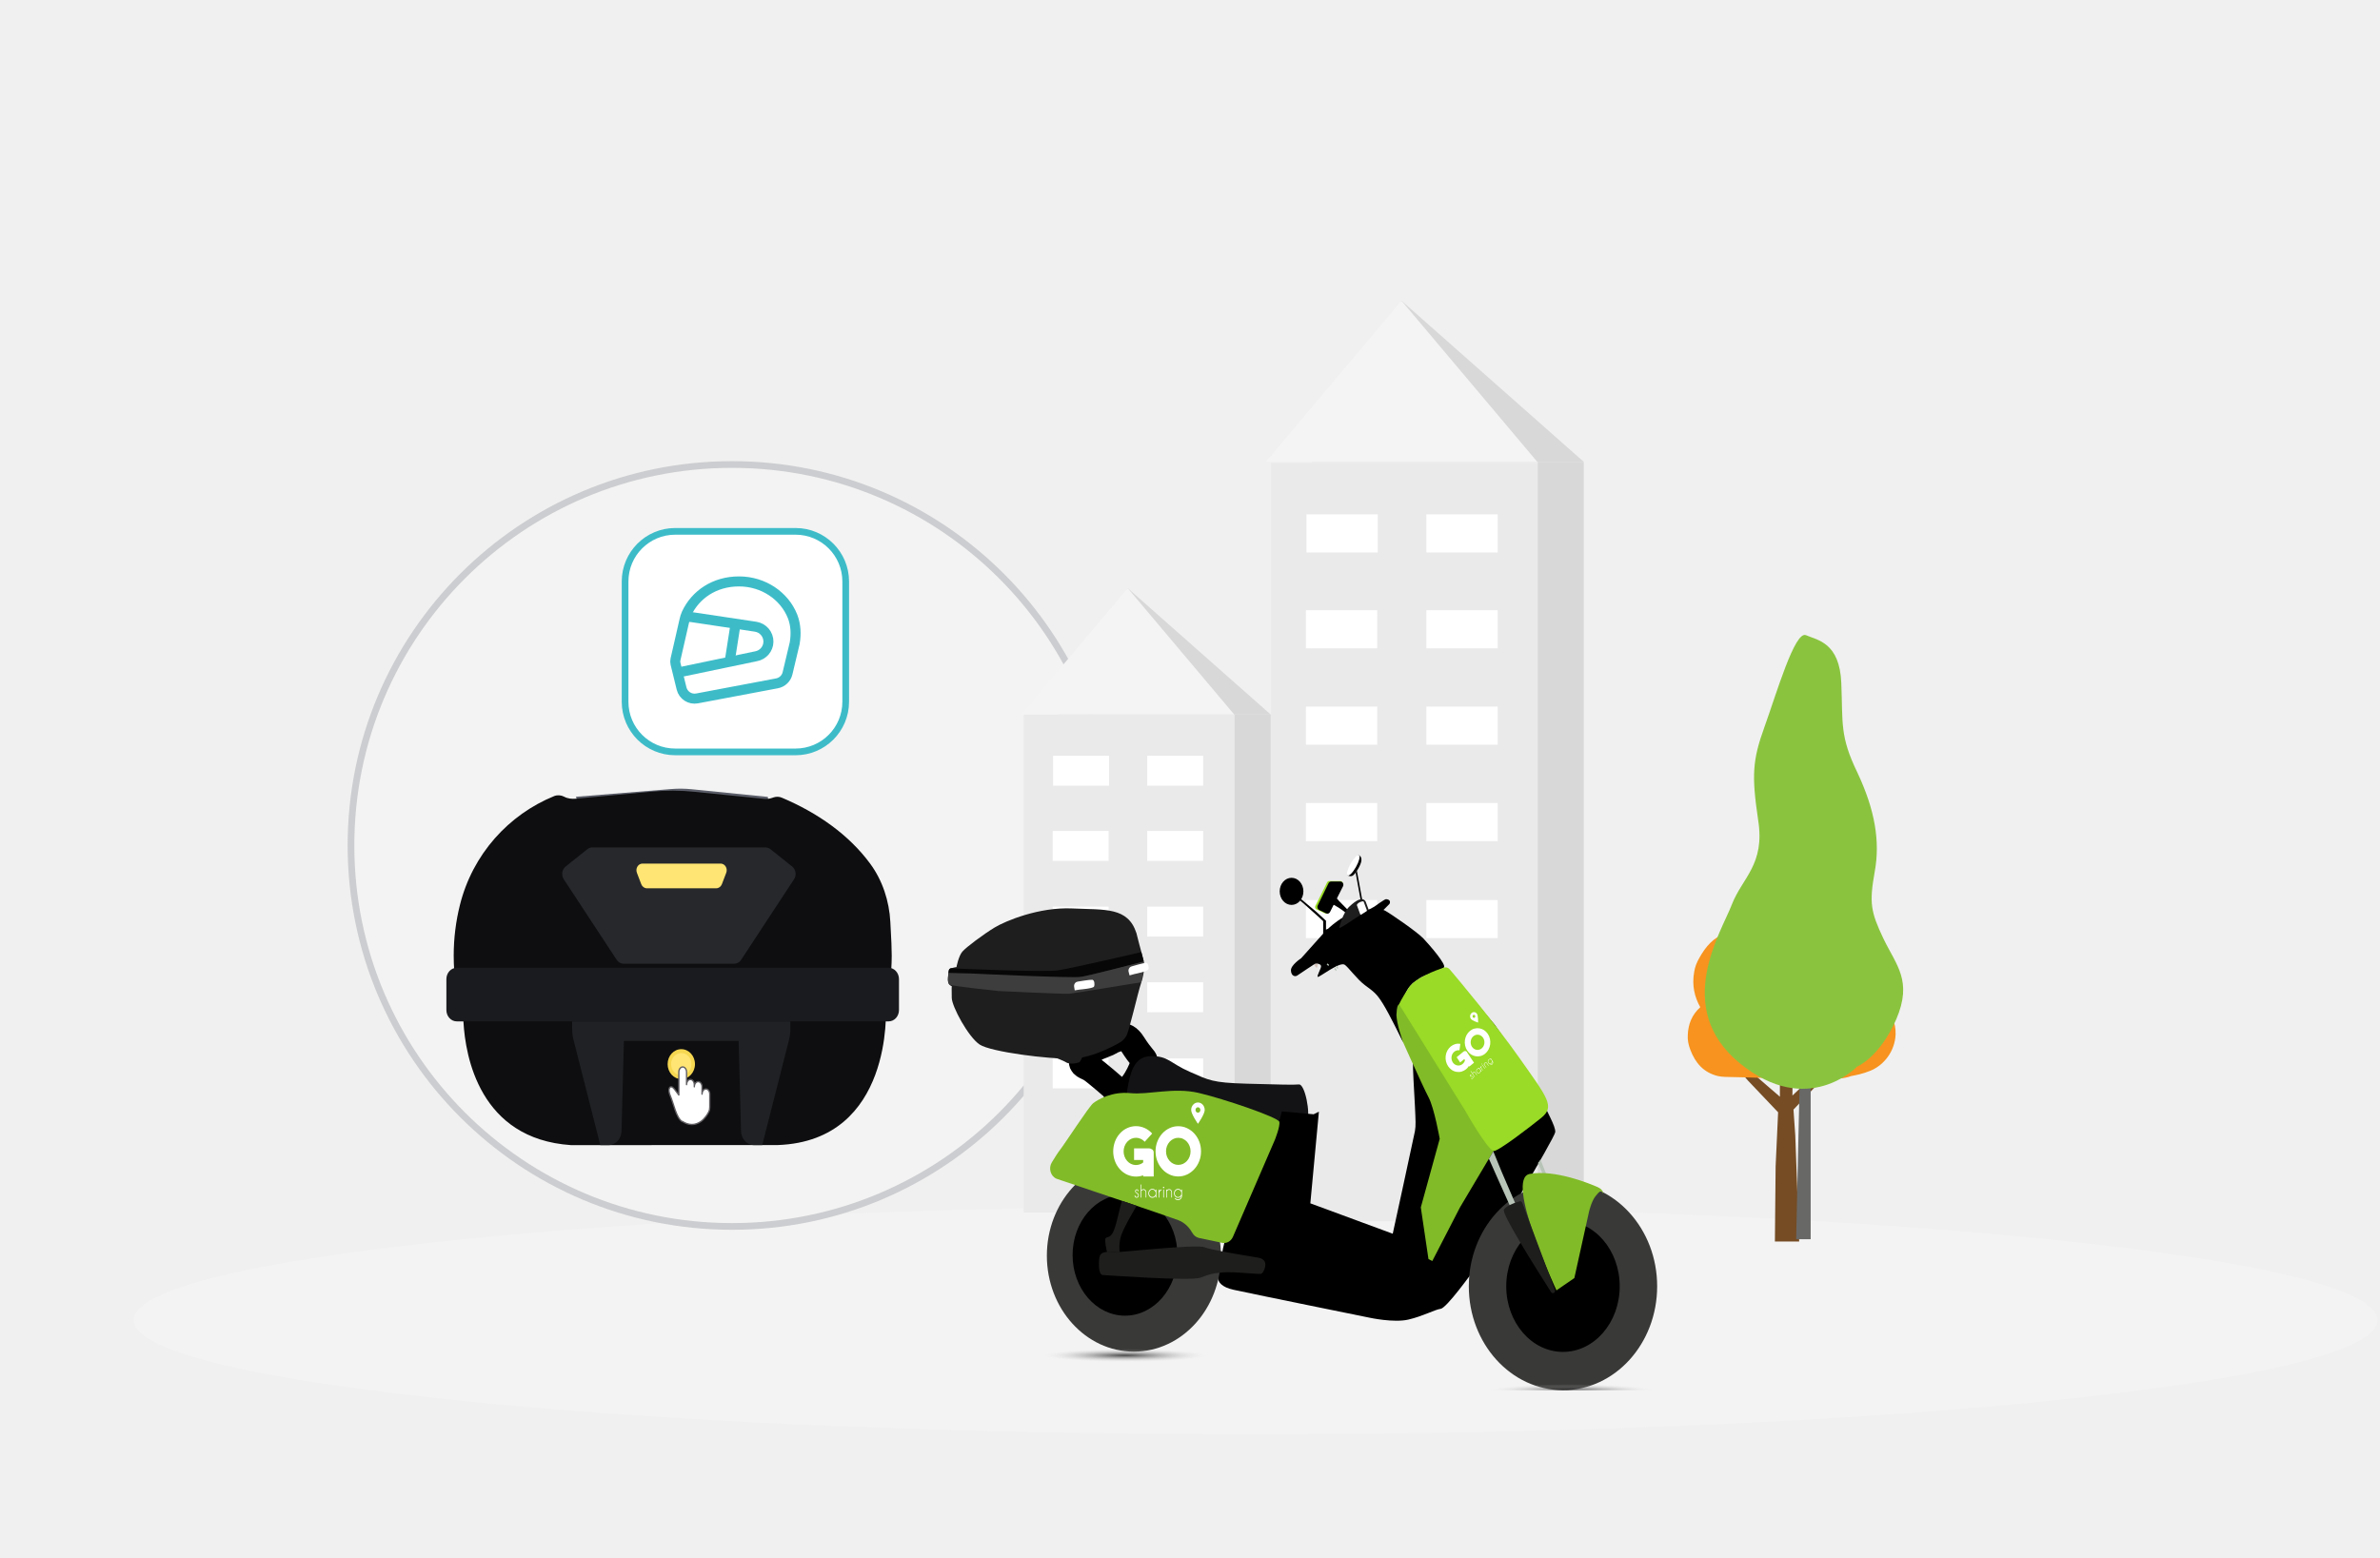
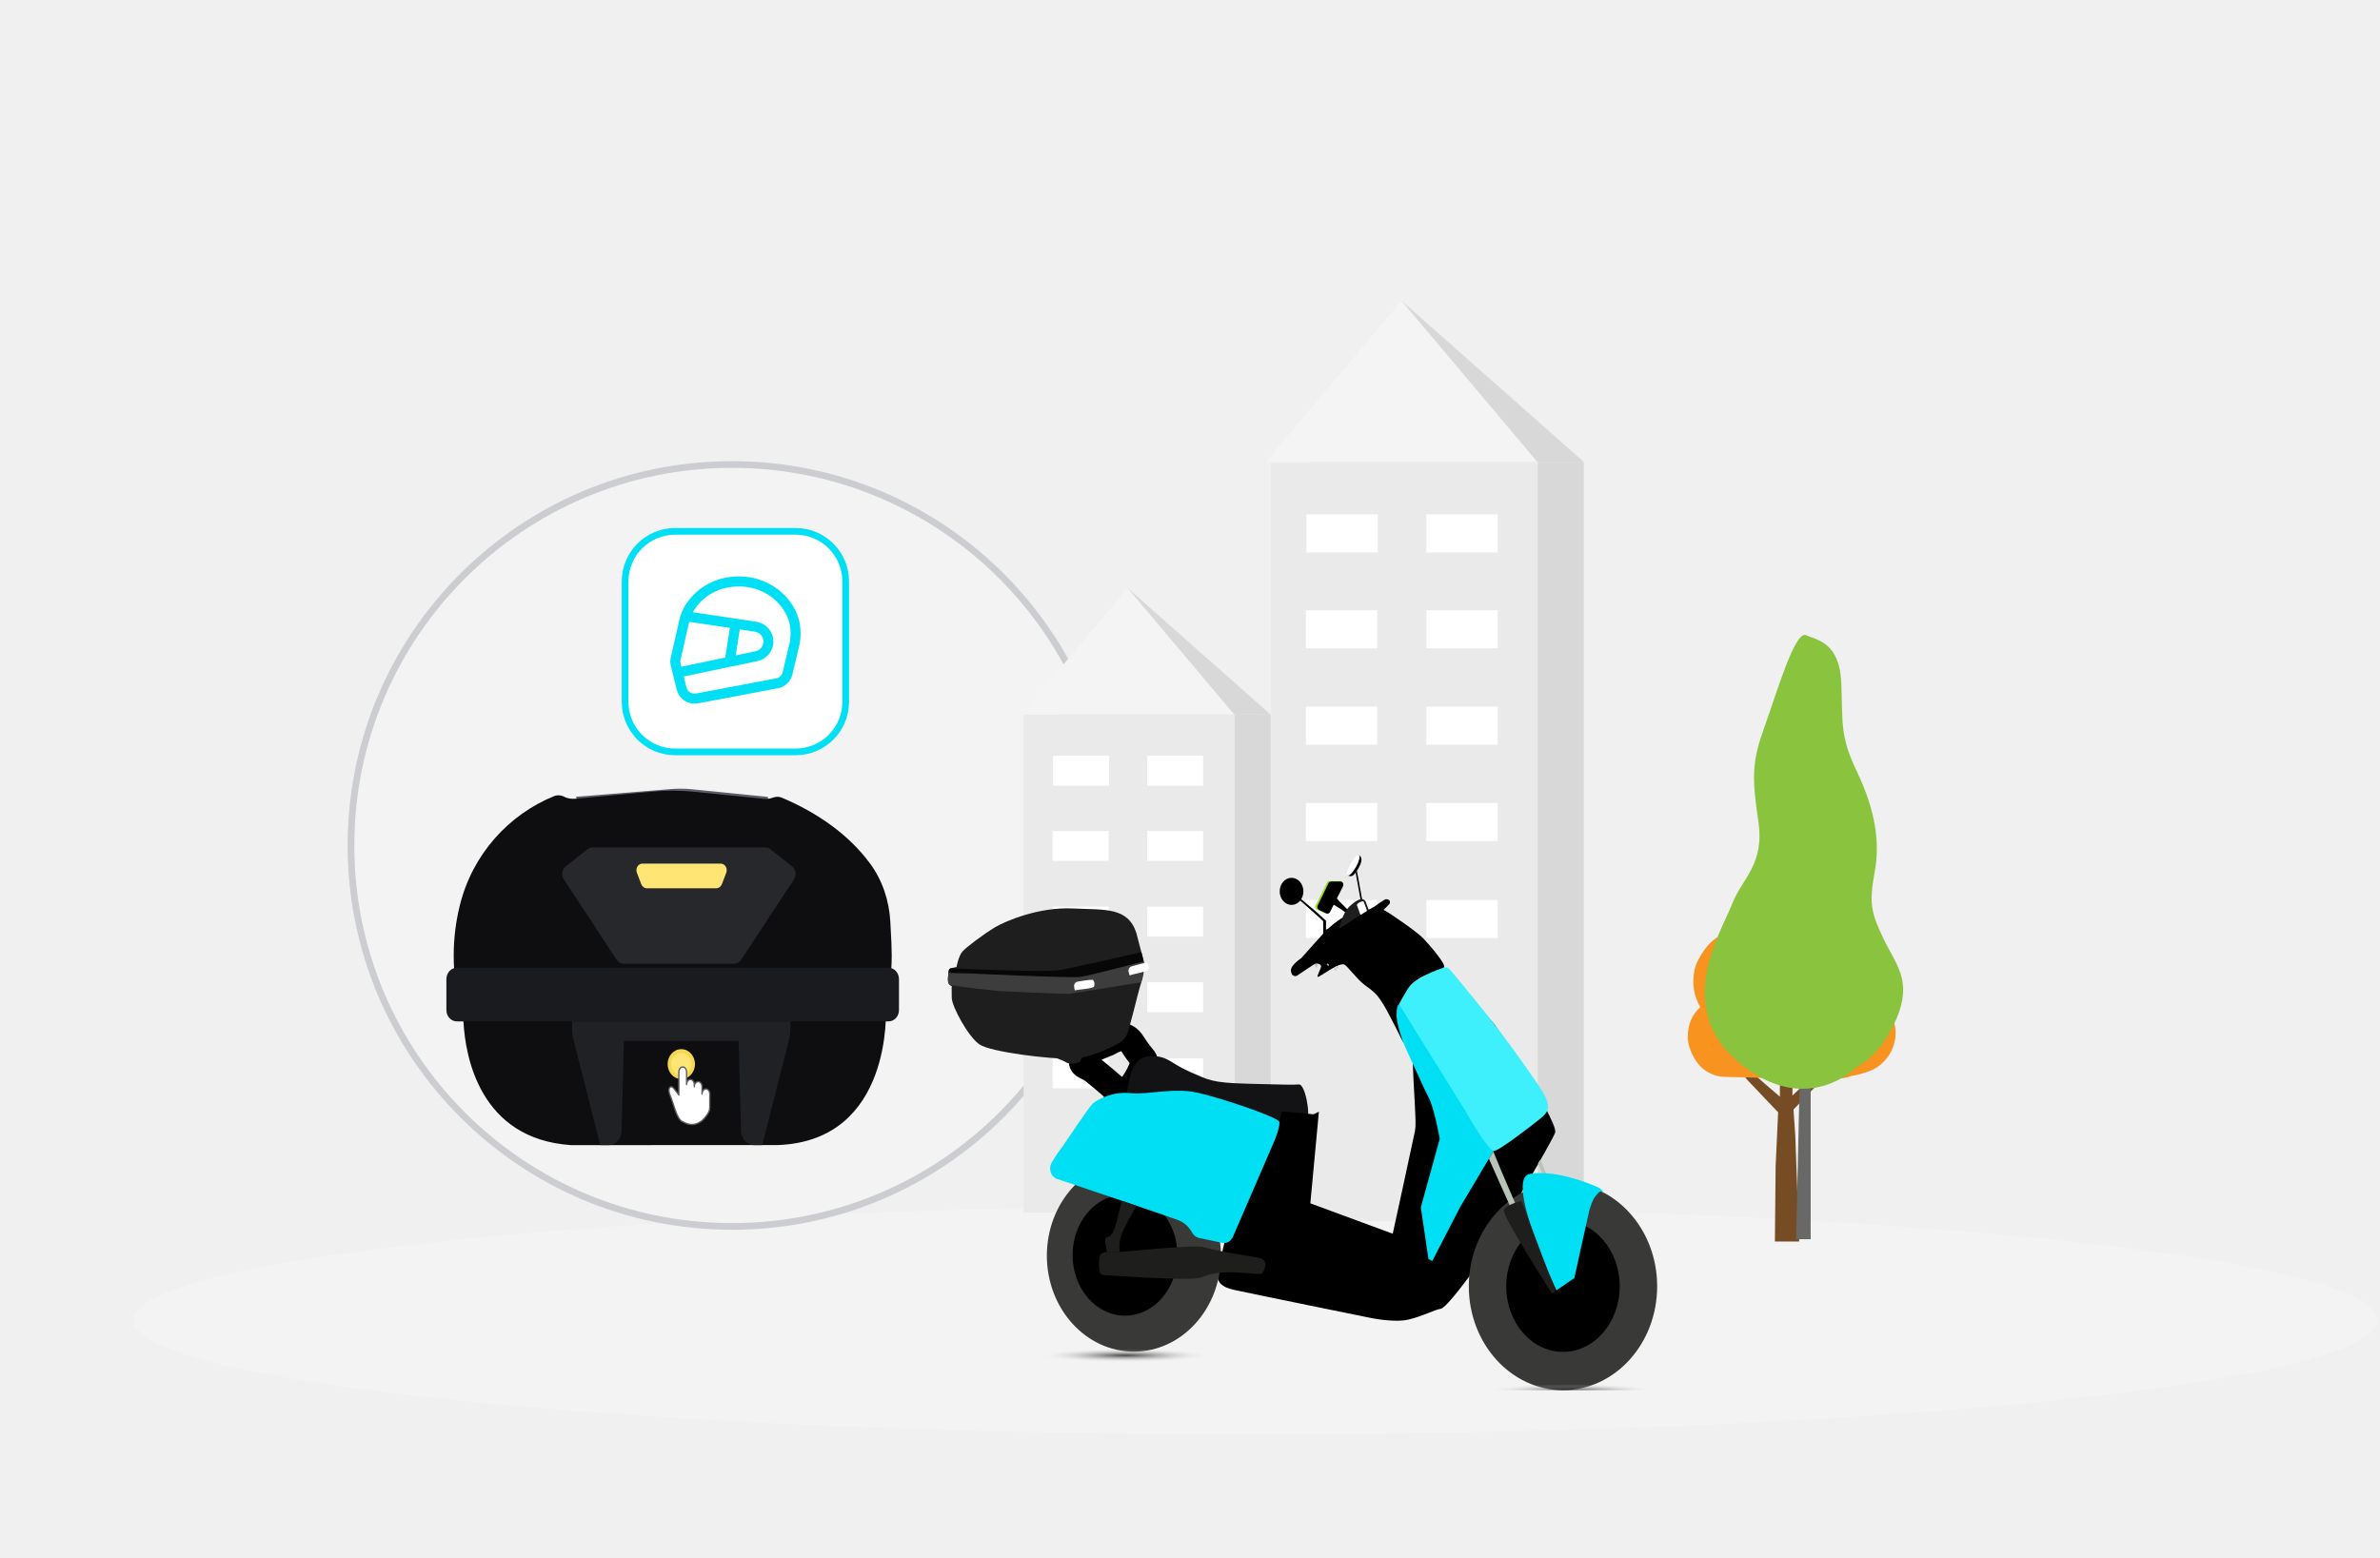
<svg xmlns="http://www.w3.org/2000/svg" width="356" height="233" viewBox="0 0 356 233" fill="none">
  <path d="M187.815 214.594C280.497 214.594 355.63 206.947 355.63 197.513C355.63 188.079 280.497 180.432 187.815 180.432C95.133 180.432 20 188.079 20 197.513C20 206.947 95.133 214.594 187.815 214.594Z" fill="#F3F3F3" />
  <circle cx="109.5" cy="126.5" r="57" fill="#F3F3F3" stroke="#CCCDD0" />
  <path d="M86.141 119.212C86.141 119.212 87.829 125.312 101.992 125.334C116.206 125.367 114.855 119.235 114.855 119.235L103.537 118.093C102.484 117.982 101.407 117.969 100.355 118.061L86.153 119.212H86.144H86.141Z" fill="#5A5D68" />
  <path d="M116.379 171.323C133.653 170.663 132.505 150.806 132.505 150.806H132.391C133.035 148.3 133.384 145.68 133.384 142.981C133.384 141.862 133.334 140.798 133.179 137.965C133.015 134.787 131.992 131.71 130.16 129.223C126.978 124.903 122.344 121.636 116.952 119.352C116.543 119.172 116.081 119.172 115.663 119.319L115.541 119.365C115.132 119.512 114.703 119.567 114.274 119.521L103.898 118.471C101.751 118.246 99.592 118.246 97.441 118.448L86.156 119.499C85.554 119.554 84.927 119.499 84.397 119.208C83.937 118.963 83.394 118.918 82.902 119.107C76.103 121.874 70.681 127.794 68.787 135.44C68.185 137.858 67.865 140.387 67.865 142.994C67.865 146.084 68.316 149.07 69.154 151.903C69.255 152.239 69.306 152.585 69.327 152.934C69.613 157.982 71.701 170.415 85.422 171.336H85.443" fill="#0E0E10" />
  <path d="M118.496 129.652L115.242 127.055C115.028 126.888 114.771 126.797 114.506 126.797H88.595C88.33 126.797 88.073 126.885 87.859 127.055L84.605 129.652C84.053 130.099 83.931 130.938 84.327 131.555L92.249 143.619C92.484 143.978 92.863 144.19 93.263 144.19H109.838C110.238 144.19 110.617 143.978 110.852 143.619L118.773 131.555C119.173 130.951 119.051 130.099 118.496 129.652Z" fill="#26282C" />
  <path d="M101.956 129.211H96.102C95.455 129.211 95.016 129.932 95.267 130.585L95.92 132.295C96.06 132.663 96.391 132.905 96.755 132.905H107.142C107.506 132.905 107.837 132.663 107.978 132.295L108.631 130.585C108.881 129.932 108.443 129.211 107.796 129.211H101.953H101.956Z" fill="#FFE573" />
  <path d="M132.916 144.797H68.327C67.468 144.797 66.77 145.557 66.77 146.497V151.121C66.77 152.061 67.465 152.821 68.327 152.821H132.916C133.775 152.821 134.469 152.061 134.469 151.121V146.497C134.469 145.557 133.772 144.797 132.916 144.797Z" fill="#1A1B1E" />
  <path d="M101.929 152.824H85.588V154.022C85.588 154.547 85.651 155.063 85.782 155.565L89.793 171.337H91.001C92.066 171.337 92.934 170.407 92.967 169.245L93.325 155.748H110.485L110.843 169.245C110.873 170.41 111.743 171.337 112.808 171.337H114.016L118.027 155.565C118.15 155.063 118.221 154.547 118.221 154.022V152.824H101.92H101.929Z" fill="#1F2124" />
  <path d="M101.908 161.452C103.039 161.452 103.954 160.45 103.954 159.213C103.954 157.976 103.039 156.975 101.908 156.975C100.778 156.975 99.862 157.976 99.862 159.213C99.862 160.45 100.778 161.452 101.908 161.452Z" fill="#F6D751" />
  <path d="M101.905 160.879C102.743 160.879 103.423 160.135 103.423 159.218C103.423 158.301 102.743 157.557 101.905 157.557C101.067 157.557 100.387 158.301 100.387 159.218C100.387 160.135 101.067 160.879 101.905 160.879Z" fill="#FFE573" />
  <path d="M102.024 167.808C101.128 167.208 100.744 165.043 100.258 163.944C99.773 162.845 100.27 162.16 100.886 162.96C101.483 163.76 101.539 163.835 101.539 163.835V160.411C101.539 159.987 101.8 159.637 102.118 159.637C102.435 159.637 102.696 159.987 102.696 160.411V162.285C102.696 161.861 102.958 161.511 103.275 161.511C103.592 161.511 103.854 161.861 103.854 162.285V162.61C103.854 162.185 104.115 161.836 104.432 161.836C104.75 161.836 105.011 162.185 105.011 162.61V163.71C105.011 163.285 105.272 162.935 105.59 162.935C105.907 162.935 106.168 163.285 106.168 163.71V165.634C106.168 165.884 106.131 166.133 106.019 166.358C105.832 166.733 105.44 167.358 104.862 167.783C103.966 168.432 102.976 168.382 102.062 167.783L102.024 167.808Z" fill="white" stroke="#605D61" stroke-width="0.2" stroke-linecap="round" stroke-linejoin="round" />
  <path d="M230.537 69.254H190.128V182.732H230.537V69.254Z" fill="#EAEAEA" />
  <path d="M206.085 76.959H195.419V82.66H206.085V76.959Z" fill="white" />
  <path d="M224.019 76.959H213.353V82.66H224.019V76.959Z" fill="white" />
  <path d="M206.006 91.299H195.34V97H206.006V91.299Z" fill="white" />
  <path d="M224.021 91.299H213.355V97H224.021V91.299Z" fill="white" />
  <path d="M206.006 105.723H195.34V111.424H206.006V105.723Z" fill="white" />
  <path d="M224.021 105.723H213.355V111.424H224.021V105.723Z" fill="white" />
  <path d="M206.006 120.148H195.34V125.849H206.006V120.148Z" fill="white" />
  <path d="M224.021 120.148H213.355V125.849H224.021V120.148Z" fill="white" />
  <path d="M206.006 134.66H195.34V140.361H206.006V134.66Z" fill="white" />
  <path d="M224.021 134.66H213.355V140.361H224.021V134.66Z" fill="white" />
  <path d="M236.898 69.1H230.024V183.599H236.898V69.1Z" fill="#D8D8D8" />
  <path d="M209.641 45L196.289 69.1H236.898L209.641 45Z" fill="#D8D8D8" />
  <path d="M209.641 45L189.336 69.1H229.946L209.641 45Z" fill="#F4F4F4" />
  <path d="M184.99 106.912H153.121V181.409H184.99V106.912Z" fill="#EAEAEA" />
  <path d="M165.893 113.08H157.523V117.554H165.893V113.08Z" fill="white" />
  <path d="M179.967 113.08H171.597V117.554H179.967V113.08Z" fill="white" />
  <path d="M165.831 124.332H157.461V128.806H165.831V124.332Z" fill="white" />
  <path d="M179.969 124.332H171.598V128.806H179.969V124.332Z" fill="white" />
  <path d="M165.831 135.652H157.461V140.126H165.831V135.652Z" fill="white" />
  <path d="M179.969 135.652H171.598V140.126H179.969V135.652Z" fill="white" />
  <path d="M165.831 146.973H157.461V151.447H165.831V146.973Z" fill="white" />
  <path d="M179.969 146.973H171.598V151.447H179.969V146.973Z" fill="white" />
  <path d="M165.831 158.361H157.461V162.835H165.831V158.361Z" fill="white" />
  <path d="M179.969 158.361H171.598V162.835H179.969V158.361Z" fill="white" />
  <path d="M190.074 106.912H184.68V181.409H190.074V106.912Z" fill="#D8D8D8" />
  <path d="M168.684 88L158.206 106.912H190.074L168.684 88Z" fill="#D8D8D8" />
  <path d="M168.684 88L152.749 106.912H184.618L168.684 88Z" fill="#F4F4F4" />
  <path d="M261.431 161.647L265.971 166.423L265.597 174.519L265.49 185.759H269.122L268.535 169.859L268.268 166.015L272.434 161.647L272.861 161.181H270.992L268.108 163.918L268.161 159.783H266.238V164.093L262.393 160.773L260.737 160.832L261.431 161.647Z" fill="#754C24" />
  <path d="M276.066 161.24C274.036 161.764 264.583 161.24 258.013 161.124C257.693 161.124 257.319 161.065 256.998 161.007C254.808 160.483 253.58 159.027 252.832 157.047C252.565 156.348 252.405 155.591 252.458 154.892C252.512 153.203 253.099 151.805 254.328 150.698C253.473 149.184 253.046 147.437 253.42 145.398C253.526 144.699 253.794 144 254.167 143.36C255.129 141.612 256.357 140.215 258.066 139.69C259.295 136.021 261.645 134.39 264.422 133.458C267.093 132.992 269.016 133.866 270.404 135.905C275.265 135.206 277.829 137.361 277.455 143.185C280.286 145.049 281.354 147.495 281.354 150.232C282.956 151.514 283.597 153.028 283.544 154.775C283.437 157.221 281.888 159.318 279.805 160.192C278.683 160.658 277.508 160.891 276.867 161.007C276.6 161.124 276.333 161.182 276.066 161.24Z" fill="#F7931E" />
  <path d="M268.67 185.415L269.775 135.562H270.839V184.269V185.415H268.67Z" fill="#686867" />
  <path d="M277.796 159.574C277.796 159.574 270.389 167.385 260.24 159.083C250.092 150.782 257.54 139.331 259.054 135.323C260.609 131.315 264.046 129.352 262.982 122.686C262 116.02 262.123 113.771 263.923 108.781C265.724 103.792 268.466 94.304 270.143 95.04C271.821 95.777 275.177 96.104 275.422 102.197C275.668 108.25 275.177 110.131 277.837 115.611C280.415 121.091 281.274 125.835 280.415 130.456C279.596 135.078 279.801 136.386 281.724 140.435C283.647 144.443 286.103 146.733 283.647 152.499C281.11 158.266 277.796 159.574 277.796 159.574Z" fill="#8AC43F" />
  <g clip-path="url(#clip0_16546_58381)">
    <path d="M167.102 163.134C167.09 163.124 167.077 163.115 167.066 163.105C166.814 162.884 163.894 160.333 163.194 159.906C162.462 159.46 161.679 159.377 161.931 158.625C162.183 157.873 163.681 156.82 164.205 156.625C164.67 156.451 165.587 156.068 165.783 155.985C165.808 155.975 165.832 155.964 165.855 155.948C166.012 155.853 166.664 155.466 166.832 155.48C167.023 155.494 168.135 154.195 169.414 156.218C170.693 158.244 171.166 158.392 171.166 158.728C171.166 159.044 170.137 162.175 168.237 163.509C168.034 163.652 167.775 163.64 167.578 163.492L167.102 163.136V163.134Z" stroke="black" stroke-width="4" stroke-miterlimit="10" />
    <path d="M171.599 164.406C171.599 164.406 168.203 165.336 168.618 163.031C169.033 160.727 169.516 158.058 172.143 158.019C174.77 157.977 175.045 159.093 177.949 160.356C180.853 161.62 181.253 161.995 186.506 162.143C191.76 162.291 193.397 162.329 194.297 162.254C195.197 162.179 196.061 166.599 195.509 167.788C194.956 168.976 190.584 168.009 190.332 167.894C190.08 167.78 175.807 165.187 174.081 164.666C172.352 164.145 171.601 164.406 171.601 164.406H171.599Z" fill="#131315" />
    <path d="M161.474 158.928C161.474 158.928 160.186 159.402 159.427 158.928C158.669 158.454 154.779 157.06 153.718 157.228C152.656 157.396 151.615 156.551 151.615 156.551C151.615 156.551 155.888 157.226 158.087 157.307C160.286 157.388 161.347 156.993 161.702 157.39C162.056 157.787 162.013 157.887 161.829 158.306C161.644 158.725 161.474 158.928 161.474 158.928Z" fill="#1E1E1E" />
    <path d="M191.495 167.214C191.495 167.214 185.157 184.486 184.089 184.456C183.02 184.426 182.62 189.031 182.519 189.495C182.419 189.958 180.943 192.199 184.529 192.979C188.117 193.759 204.89 197.161 204.89 197.161C204.89 197.161 208.478 197.941 210.65 197.439C212.823 196.938 214.642 195.935 215.501 195.822C216.36 195.71 219.948 190.75 221.009 189.299C222.07 187.85 232.529 170.29 232.629 169.398C232.729 168.506 231.334 166.32 230.525 164.257C229.716 162.194 223.577 153.321 223.577 153.321L217.824 146.526C217.824 146.526 217.049 146.042 216.376 146.526C215.703 147.009 214.306 148.512 214.206 149.292C214.106 150.071 214.004 152.859 214.106 153.305C214.208 153.752 216.412 158.75 216.412 158.75C216.412 158.75 211.475 157.969 211.375 158.806C211.275 159.643 211.55 163.351 211.647 165.52C211.744 167.69 211.795 168.371 211.647 169.236C211.549 169.809 208.326 184.59 208.326 184.59L196.001 180.043L197.28 166.334L196.489 166.719L191.747 166.288L191.497 167.212L191.495 167.214Z" fill="black" />
-     <path d="M220.945 168.46L211.513 152.628C211.513 152.628 209.477 149.22 209.088 149.953C208.7 150.683 208.988 153.967 208.988 153.967C208.988 153.967 212.794 162.513 213.669 164.15C214.544 165.785 215.353 170.393 215.353 170.393L212.524 180.649L213.669 188.379L214.242 188.677L218.384 180.649L223.398 172.207L220.945 168.46Z" fill="#81BB27" />
+     <path d="M220.945 168.46L211.513 152.628C211.513 152.628 209.477 149.22 209.088 149.953C208.7 150.683 208.988 153.967 208.988 153.967C208.988 153.967 212.794 162.513 213.669 164.15C214.544 165.785 215.353 170.393 215.353 170.393L212.524 180.649L213.669 188.379L214.242 188.677L218.384 180.649L223.398 172.207L220.945 168.46Z" fill="#00DFF4" />
    <path d="M231.55 177.496L230.045 174.009L230.437 173.521L231.352 175.841L232.067 177.496H231.55Z" fill="#B7C4B7" />
    <path d="M209.883 155.967C209.883 155.967 207.836 151.745 206.876 150.211C205.917 148.679 205.595 148.454 204.149 147.386C202.988 146.527 201.583 144.585 201.116 144.33C200.317 143.892 197.319 146.273 197.117 146.16C196.915 146.048 197.638 144.887 197.606 144.553C197.572 144.198 196.936 144.083 196.494 144.33C196.316 144.429 194.746 145.485 194.054 145.951C193.766 146.144 193.385 146.042 193.22 145.714C193.152 145.58 193.104 145.41 193.098 145.193C193.073 144.385 194.623 143.378 194.623 143.378L197.937 139.673C197.937 139.673 200.236 137.072 202.795 136.476C205.355 135.882 206.461 135.876 207.17 136.247C207.878 136.618 211.999 139.445 212.908 140.415C213.817 141.384 216.444 144.373 215.972 144.768C215.499 145.163 213.152 145.923 212.656 146.19C212.22 146.425 211.291 147.135 211.291 147.135C211.053 147.495 210.491 147.67 209.741 149.886C209.505 150.585 208.968 149.599 208.888 151.738C208.836 153.102 209.884 155.959 209.884 155.959L209.883 155.967Z" fill="black" />
    <path d="M167.59 155.927C167.59 155.927 163.65 158.331 160.281 158.404C156.913 158.479 148.222 157.401 146.538 156.286C144.855 155.17 142.396 150.637 142.362 149.299C142.328 147.96 142.362 147.552 142.362 147.552C142.362 147.552 141.655 147.366 141.789 146.288C141.924 145.21 141.857 144.987 142.228 144.876C142.598 144.766 143.071 144.691 143.071 144.691C143.071 144.691 143.373 143.056 143.946 142.387C144.518 141.717 147.111 139.785 148.763 138.782C150.414 137.779 155.432 135.698 160.383 135.921C165.334 136.144 168.702 135.698 169.983 139.601C169.983 139.601 170.792 142.797 170.96 143.317C171.128 143.836 171.33 145.137 170.724 146.959C170.117 148.78 168.906 154.333 168.458 155.032C168.011 155.731 167.59 155.927 167.59 155.927Z" fill="#1E1E1E" />
    <path d="M142.228 144.878C142.228 144.878 156.122 145.509 158.295 145.176C160.467 144.842 170.718 142.453 170.718 142.453L171.08 143.863C171.08 143.863 161.376 146.457 159.758 146.457C158.141 146.457 141.976 145.584 141.976 145.584L141.868 145.578L141.908 145.284C141.908 145.284 141.927 145.18 141.942 145.14C141.956 145.101 141.983 145.045 141.984 145.043C141.986 145.041 142.02 144.988 142.051 144.964C142.081 144.941 142.16 144.901 142.172 144.895C142.185 144.889 142.226 144.878 142.226 144.878H142.228Z" fill="#070707" />
    <path d="M141.87 145.579C141.87 145.579 141.664 147.066 142.013 147.31C142.362 147.555 149.403 148.284 149.403 148.284C149.403 148.284 159.256 148.744 159.912 148.688C160.569 148.633 170.724 146.961 170.724 146.961C170.724 146.961 171.157 144.574 171.119 144.219C171.082 143.863 171.042 143.873 171.042 143.873C171.042 143.873 163.146 145.915 161.82 146.151C160.494 146.388 145.186 145.65 145.186 145.65L141.872 145.579H141.87Z" fill="#3D3D3D" />
    <path d="M169.706 145.733C169.706 145.733 171.676 145.342 171.778 145.036C171.88 144.73 171.753 144.061 171.424 144.061C171.094 144.061 169.403 144.552 169.403 144.552L169.219 144.613C168.917 144.714 168.732 145.062 168.818 145.395C168.818 145.401 168.822 145.405 168.822 145.411L168.961 145.94L169.706 145.731V145.733Z" fill="white" />
    <path d="M161.519 148.056C161.519 148.056 163.516 147.9 163.647 147.606C163.777 147.312 163.717 146.633 163.389 146.595C163.063 146.556 161.331 146.848 161.331 146.848L161.142 146.888C160.83 146.951 160.616 147.275 160.667 147.618C160.667 147.624 160.667 147.628 160.669 147.634L160.757 148.177L161.517 148.056H161.519Z" fill="white" />
    <path d="M169.606 202.234C176.794 202.234 182.622 195.804 182.622 187.873C182.622 179.941 176.794 173.512 169.606 173.512C162.417 173.512 156.59 179.941 156.59 187.873C156.59 195.804 162.417 202.234 169.606 202.234Z" fill="#393A38" />
    <path d="M168.28 196.853C172.611 196.853 176.122 192.792 176.122 187.783C176.122 182.774 172.611 178.713 168.28 178.713C163.948 178.713 160.437 182.774 160.437 187.783C160.437 192.792 163.948 196.853 168.28 196.853Z" fill="black" />
-     <path d="M190.704 170.523L184.427 185.046C184.137 185.72 183.471 186.091 182.807 185.951L179.334 185.22C178.919 185.133 178.565 184.851 178.343 184.454C178.01 183.856 177.359 182.981 176.253 182.563C174.549 181.919 159.263 176.778 158.13 176.397C158.085 176.381 158.042 176.365 157.999 176.346C157.133 175.953 156.808 174.782 157.327 173.923C157.763 173.203 158.248 172.433 158.57 172.028C159.277 171.135 162.858 165.584 163.521 165.06C164.226 164.504 166.35 163.276 169.079 163.556C171.808 163.834 175.546 162.65 179.286 163.521C183.024 164.391 191.21 167.179 191.361 167.848C191.511 168.518 190.704 170.523 190.704 170.523Z" fill="#81BB27" />
-     <path d="M179.189 164.955C178.63 164.955 178.175 165.457 178.175 166.076C178.175 166.694 179.189 168.147 179.189 168.147C179.189 168.147 180.202 166.694 180.202 166.076C180.202 165.457 179.749 164.955 179.189 164.955ZM179.189 166.478C178.986 166.478 178.824 166.297 178.824 166.073C178.824 165.85 178.988 165.669 179.189 165.669C179.389 165.669 179.553 165.85 179.553 166.073C179.553 166.297 179.389 166.478 179.189 166.478Z" fill="white" />
-     <path d="M172.572 176.032V172.407C172.555 172.333 172.551 172.254 172.519 172.184C172.481 172.103 172.424 172.035 172.353 171.986C172.275 171.933 172.19 171.891 172.104 171.861C172.079 171.852 172.051 171.845 172.026 171.838C172.003 171.835 171.98 171.833 171.957 171.828C171.957 171.828 171.952 171.828 171.95 171.828C171.927 171.828 171.904 171.828 171.881 171.824H169.634V173.553H170.996V173.932C170.816 174.077 170.623 174.179 170.412 174.239C170.201 174.3 169.99 174.323 169.778 174.307C169.565 174.291 169.358 174.232 169.156 174.132C168.956 174.032 168.775 173.895 168.614 173.719C168.435 173.521 168.3 173.295 168.208 173.042C168.115 172.789 168.069 172.533 168.069 172.275C168.069 172.017 168.115 171.759 168.208 171.507C168.3 171.254 168.435 171.028 168.614 170.831C168.794 170.633 168.998 170.484 169.225 170.384C169.453 170.284 169.685 170.236 169.921 170.236C170.157 170.236 170.387 170.284 170.616 170.384C170.844 170.484 171.048 170.631 171.227 170.831L172.34 169.601C172.007 169.231 171.63 168.957 171.211 168.771C170.791 168.587 170.361 168.494 169.923 168.494C169.485 168.494 169.055 168.587 168.635 168.771C168.216 168.955 167.839 169.231 167.506 169.601C167.173 169.971 166.924 170.387 166.76 170.849C166.596 171.314 166.513 171.789 166.513 172.272C166.513 172.756 166.596 173.23 166.76 173.691C166.924 174.151 167.173 174.567 167.506 174.935C167.839 175.304 168.216 175.581 168.635 175.765C169.055 175.948 169.485 176.041 169.923 176.041C170.102 176.041 170.283 176.025 170.465 175.995C170.646 175.965 170.825 175.916 170.998 175.846V176.03H172.574L172.572 176.032Z" fill="white" />
-     <path d="M176.245 168.504C176.713 168.504 177.155 168.604 177.568 168.802C177.981 168.999 178.342 169.267 178.651 169.606C178.959 169.943 179.203 170.341 179.383 170.799C179.562 171.257 179.65 171.745 179.65 172.264C179.65 172.782 179.562 173.27 179.383 173.728C179.203 174.186 178.959 174.584 178.651 174.921C178.344 175.258 177.981 175.528 177.568 175.726C177.155 175.923 176.715 176.023 176.245 176.023C175.775 176.023 175.334 175.923 174.921 175.726C174.508 175.528 174.148 175.261 173.843 174.921C173.537 174.584 173.295 174.186 173.116 173.728C172.936 173.27 172.848 172.782 172.848 172.264C172.848 171.745 172.936 171.257 173.116 170.799C173.295 170.341 173.537 169.943 173.843 169.606C174.148 169.269 174.506 168.999 174.921 168.802C175.334 168.604 175.775 168.504 176.245 168.504ZM176.249 174.291C176.502 174.291 176.74 174.238 176.963 174.133C177.187 174.028 177.381 173.882 177.547 173.698C177.714 173.514 177.844 173.298 177.941 173.052C178.036 172.805 178.084 172.543 178.084 172.264C178.084 171.985 178.036 171.722 177.941 171.475C177.846 171.229 177.714 171.015 177.547 170.831C177.381 170.648 177.185 170.501 176.963 170.397C176.74 170.29 176.504 170.238 176.249 170.238C175.994 170.238 175.758 170.292 175.535 170.397C175.311 170.503 175.117 170.648 174.951 170.831C174.784 171.015 174.654 171.231 174.557 171.475C174.462 171.722 174.414 171.985 174.414 172.264C174.414 172.543 174.462 172.805 174.557 173.052C174.652 173.298 174.784 173.512 174.951 173.698C175.117 173.882 175.313 174.028 175.535 174.133C175.758 174.24 175.994 174.291 176.249 174.291Z" fill="white" />
-     <path d="M170.043 178.566C169.959 178.515 169.9 178.473 169.868 178.436C169.818 178.38 169.792 178.313 169.792 178.234C169.792 178.155 169.818 178.085 169.868 178.029C169.919 177.973 169.98 177.945 170.052 177.945C170.123 177.945 170.182 177.971 170.231 178.024C170.277 178.076 170.298 178.134 170.298 178.199V178.206L170.212 178.243C170.205 178.18 170.186 178.136 170.159 178.103C170.132 178.073 170.096 178.057 170.049 178.057C170.003 178.057 169.967 178.073 169.936 178.108C169.904 178.143 169.887 178.185 169.887 178.234C169.887 178.282 169.902 178.324 169.936 178.359C169.955 178.38 169.993 178.41 170.052 178.452C170.146 178.508 170.212 178.559 170.252 178.603C170.315 178.673 170.344 178.757 170.344 178.852C170.344 178.947 170.313 179.036 170.252 179.106C170.189 179.175 170.113 179.21 170.024 179.21C169.936 179.21 169.86 179.175 169.797 179.106C169.733 179.036 169.704 178.959 169.704 178.878L169.803 178.85C169.803 178.922 169.824 178.98 169.868 179.029C169.912 179.078 169.965 179.101 170.026 179.101C170.087 179.101 170.14 179.078 170.184 179.029C170.229 178.98 170.25 178.922 170.25 178.854C170.25 178.787 170.229 178.729 170.184 178.682C170.161 178.657 170.113 178.617 170.041 178.568L170.043 178.566Z" fill="white" />
-     <path d="M170.629 177.232H170.728V178.049C170.812 177.96 170.913 177.914 171.029 177.914C171.158 177.914 171.261 177.958 171.341 178.046C171.421 178.135 171.463 178.246 171.465 178.381V179.181H171.366V178.39C171.366 178.288 171.333 178.202 171.267 178.13C171.2 178.058 171.122 178.023 171.031 178.023C170.941 178.023 170.861 178.058 170.795 178.13C170.766 178.162 170.745 178.195 170.73 178.232V179.183H170.631V177.232H170.629Z" fill="white" />
-     <path d="M172.966 179.181H172.867V178.937C172.848 178.965 172.827 178.993 172.804 179.019C172.686 179.149 172.542 179.214 172.374 179.214C172.205 179.214 172.064 179.149 171.946 179.019C171.828 178.888 171.769 178.73 171.769 178.547C171.769 178.363 171.828 178.202 171.946 178.072C172.064 177.942 172.207 177.877 172.374 177.877C172.54 177.877 172.684 177.942 172.804 178.072C172.827 178.098 172.848 178.126 172.867 178.154V177.984H172.966V179.181ZM172.867 178.654V178.437C172.848 178.33 172.802 178.235 172.73 178.154C172.633 178.044 172.515 177.991 172.376 177.991C172.237 177.991 172.119 178.044 172.022 178.154C171.925 178.261 171.874 178.393 171.874 178.544C171.874 178.695 171.923 178.828 172.022 178.935C172.119 179.042 172.237 179.095 172.376 179.095C172.515 179.095 172.633 179.042 172.73 178.933C172.804 178.851 172.85 178.758 172.867 178.651V178.654Z" fill="white" />
-     <path d="M173.297 177.985H173.396V178.203C173.417 178.171 173.44 178.141 173.467 178.11C173.556 178.013 173.644 177.964 173.737 177.957V178.076C173.674 178.078 173.611 178.117 173.543 178.192C173.448 178.294 173.4 178.42 173.396 178.564V179.182H173.297V177.985Z" fill="white" />
-     <path d="M174.121 177.591C174.14 177.612 174.15 177.638 174.15 177.668C174.15 177.698 174.14 177.724 174.121 177.747C174.102 177.768 174.079 177.779 174.051 177.779C174.024 177.779 174.001 177.768 173.982 177.747C173.963 177.726 173.952 177.7 173.952 177.668C173.952 177.635 173.963 177.612 173.982 177.591C174.001 177.57 174.024 177.559 174.051 177.559C174.079 177.559 174.102 177.57 174.121 177.591ZM174.1 177.984V179.181H174.001V177.984H174.1Z" fill="white" />
-     <path d="M174.553 178.252V179.182H174.454V177.984H174.553V178.061C174.643 177.961 174.749 177.912 174.869 177.912C174.997 177.912 175.101 177.956 175.181 178.045C175.261 178.133 175.303 178.245 175.305 178.379V179.179H175.206V178.389C175.206 178.286 175.172 178.2 175.107 178.128C175.039 178.056 174.961 178.021 174.871 178.021C174.78 178.021 174.7 178.056 174.635 178.128C174.599 178.168 174.572 178.21 174.555 178.252H174.553Z" fill="white" />
-     <path d="M176.7 178.944C176.681 178.97 176.662 178.995 176.641 179.019C176.523 179.149 176.38 179.214 176.211 179.214C176.042 179.214 175.901 179.149 175.783 179.019C175.665 178.888 175.606 178.73 175.606 178.547C175.606 178.363 175.665 178.202 175.783 178.072C175.901 177.942 176.045 177.877 176.211 177.877C176.377 177.877 176.521 177.942 176.641 178.072C176.664 178.098 176.685 178.126 176.704 178.154V177.984H176.803V178.914C176.803 179.093 176.746 179.246 176.63 179.374C176.512 179.504 176.369 179.57 176.203 179.57C176.036 179.57 175.893 179.504 175.773 179.374C175.747 179.346 175.726 179.318 175.707 179.291L175.813 179.249C175.823 179.263 175.836 179.277 175.849 179.291C175.945 179.398 176.063 179.453 176.203 179.453C176.342 179.453 176.458 179.4 176.557 179.291C176.645 179.193 176.694 179.077 176.702 178.942L176.7 178.944ZM176.702 178.433C176.683 178.328 176.637 178.235 176.565 178.156C176.468 178.047 176.35 177.993 176.211 177.993C176.072 177.993 175.954 178.047 175.857 178.156C175.76 178.263 175.709 178.395 175.709 178.547C175.709 178.698 175.758 178.83 175.857 178.937C175.954 179.044 176.072 179.1 176.211 179.1C176.35 179.1 176.468 179.046 176.565 178.937C176.637 178.858 176.681 178.767 176.702 178.663V178.43V178.433Z" fill="white" />
+     <path d="M190.704 170.523L184.427 185.046C184.137 185.72 183.471 186.091 182.807 185.951L179.334 185.22C178.919 185.133 178.565 184.851 178.343 184.454C178.01 183.856 177.359 182.981 176.253 182.563C174.549 181.919 159.263 176.778 158.13 176.397C158.085 176.381 158.042 176.365 157.999 176.346C157.133 175.953 156.808 174.782 157.327 173.923C157.763 173.203 158.248 172.433 158.57 172.028C159.277 171.135 162.858 165.584 163.521 165.06C164.226 164.504 166.35 163.276 169.079 163.556C171.808 163.834 175.546 162.65 179.286 163.521C183.024 164.391 191.21 167.179 191.361 167.848C191.511 168.518 190.704 170.523 190.704 170.523Z" fill="#00DFF4" />
    <path d="M188.19 188.167C188.19 188.167 181.353 187.089 180.139 186.606C178.926 186.122 166.801 187.461 166.397 187.385C165.993 187.31 164.579 187.087 164.443 188.165C164.307 189.243 164.343 190.73 164.948 190.767C165.554 190.805 178.083 191.697 179.533 191.176C180.98 190.655 180.98 190.566 182.8 190.388C184.618 190.211 188.32 190.726 188.673 190.574C189.026 190.422 189.432 189.376 189.203 188.819C188.975 188.262 188.188 188.169 188.188 188.169L188.19 188.167Z" fill="#1E1E1D" />
    <path d="M165.599 187.366C165.599 187.366 165.143 185.465 165.395 185.241C165.647 185.018 165.925 185.214 166.354 184.6C166.784 183.986 167.159 182.252 167.469 180.977C167.779 179.702 167.823 179.67 167.823 179.67L170.017 180.414C170.017 180.414 168.02 183.737 167.668 184.963C167.315 186.189 167.469 187.222 167.469 187.222L167.482 187.37H165.599V187.366Z" fill="#1E1E1D" />
-     <path d="M209.276 150.267L219.132 166.124C219.132 166.124 222.371 171.878 223.4 172.209C223.985 172.397 229.188 168.353 230.525 167.27C232.635 165.56 231.518 164.316 227.249 158.257C223.579 153.047 218.264 146.711 216.845 145.033C216.622 144.768 216.283 144.67 215.97 144.772C214.746 145.181 211.688 146.316 210.727 147.775C209.514 149.615 209.278 150.265 209.278 150.265L209.276 150.267Z" fill="#99DB26" />
+     <path d="M209.276 150.267L219.132 166.124C219.132 166.124 222.371 171.878 223.4 172.209C223.985 172.397 229.188 168.353 230.525 167.27C232.635 165.56 231.518 164.316 227.249 158.257C223.579 153.047 218.264 146.711 216.845 145.033C216.622 144.768 216.283 144.67 215.97 144.772C214.746 145.181 211.688 146.316 210.727 147.775C209.514 149.615 209.278 150.265 209.278 150.265L209.276 150.267Z" fill="#3EF0FB" />
    <path d="M233.791 208C241.57 208 247.877 201.041 247.877 192.458C247.877 183.874 241.57 176.916 233.791 176.916C226.011 176.916 219.705 183.874 219.705 192.458C219.705 201.041 226.011 208 233.791 208Z" fill="#393A38" />
    <path d="M233.79 202.273C238.478 202.273 242.278 197.879 242.278 192.459C242.278 187.039 238.478 182.645 233.79 182.645C229.103 182.645 225.303 187.039 225.303 192.459C225.303 197.879 229.103 202.273 233.79 202.273Z" fill="black" />
-     <path d="M232.815 193.063L235.492 191.223L237.69 181.273C237.69 181.273 238.044 179.768 238.624 179.014C239.203 178.26 239.583 177.942 239.812 178.617C239.812 178.617 239.912 178.019 238.928 177.593C237.953 177.17 232.663 174.945 228.823 175.642C224.983 176.339 232.815 193.063 232.815 193.063Z" fill="#81BB27" />
+     <path d="M232.815 193.063L235.492 191.223L237.69 181.273C237.69 181.273 238.044 179.768 238.624 179.014C239.203 178.26 239.583 177.942 239.812 178.617C239.812 178.617 239.912 178.019 238.928 177.593C237.953 177.17 232.663 174.945 228.823 175.642C224.983 176.339 232.815 193.063 232.815 193.063Z" fill="#00DFF4" />
    <path d="M224.11 176.52L225.882 180.471L226.644 180.023L224.647 175.391L223.367 172.264L222.709 173.371L224.11 176.52Z" fill="#B7C4B7" />
    <path d="M232.583 192.983L227.703 179.958C227.641 179.793 227.478 179.702 227.318 179.745C226.873 179.87 225.991 180.148 225.415 180.539C225.209 180.679 225.041 180.833 224.948 180.999C224.617 181.585 229.382 189.206 232.012 193.33C232.237 193.684 232.731 193.382 232.583 192.983Z" fill="#1E1E1D" />
    <path d="M197.228 144.217C197.18 144.275 197.078 144.217 197.076 144.452C197.074 144.687 196.999 144.867 196.851 144.745C196.702 144.622 196.575 144.314 196.63 144.233C196.679 144.162 197.225 144.211 197.228 144.219V144.217Z" fill="#D5C4BB" />
    <path d="M198.468 144.334C198.452 144.322 198.45 144.298 198.461 144.283C198.49 144.243 198.534 144.16 198.56 144.156C198.602 144.152 198.794 144.346 198.801 144.375C198.801 144.375 198.812 144.472 198.676 144.502L198.468 144.334Z" fill="#B7C4B7" />
    <path d="M199.572 144.978C199.572 144.978 199.667 144.775 199.721 144.842C199.774 144.909 199.916 145.079 199.907 145.142C199.898 145.205 199.893 145.262 199.839 145.254C199.785 145.246 199.574 144.98 199.574 144.98L199.572 144.978Z" fill="#B7C4B7" />
    <path d="M199.792 144.654C199.792 144.654 199.891 144.441 199.946 144.51C200.002 144.579 200.184 144.792 200.175 144.857C200.166 144.923 200.127 144.95 200.07 144.942C200.012 144.934 199.792 144.654 199.792 144.654Z" fill="#B7C4B7" />
    <path d="M203.196 127.943C203.196 127.943 203.736 128.072 203.634 128.806C203.532 129.541 202.679 130.853 202.301 131.033C201.924 131.213 201.546 130.958 201.546 130.958L203.198 127.943H203.196Z" fill="black" />
    <path d="M202.811 129.747C203.286 128.915 203.497 128.119 203.282 127.97C203.067 127.82 202.508 128.374 202.033 129.206C201.558 130.038 201.347 130.834 201.562 130.983C201.777 131.133 202.336 130.579 202.811 129.747Z" fill="white" />
    <path d="M202.773 130.563L203.598 135.073L203.811 136.522H204.107L202.965 130.293L202.773 130.563Z" fill="black" />
    <path d="M194.779 134.996C194.779 134.996 197.901 137.759 197.919 137.82C197.937 137.881 197.919 139.715 197.919 139.715H198.343V137.759L196.903 136.434L194.482 134.416L194.344 134.641L194.779 134.998V134.996Z" fill="black" />
    <path d="M193.19 135.393C194.169 135.393 194.963 134.485 194.963 133.366C194.963 132.246 194.169 131.338 193.19 131.338C192.21 131.338 191.416 132.246 191.416 133.366C191.416 134.485 192.21 135.393 193.19 135.393Z" fill="black" />
-     <path d="M220.132 151.56C219.88 151.765 219.825 152.16 220.013 152.438C220.2 152.717 221.097 153.003 221.097 153.003C221.097 153.003 221.117 151.972 220.929 151.692C220.741 151.412 220.385 151.352 220.132 151.558V151.56ZM220.592 152.249C220.501 152.324 220.372 152.302 220.304 152.199C220.236 152.097 220.256 151.957 220.347 151.882C220.438 151.806 220.567 151.828 220.635 151.931C220.703 152.034 220.684 152.174 220.592 152.249Z" fill="white" />
-     <path d="M220.483 159.005L219.388 157.364C219.358 157.337 219.332 157.303 219.297 157.283C219.256 157.26 219.209 157.25 219.162 157.254C219.111 157.258 219.06 157.269 219.012 157.287C218.998 157.293 218.984 157.299 218.969 157.305C218.958 157.313 218.946 157.319 218.935 157.327C218.935 157.327 218.935 157.327 218.933 157.329C218.923 157.337 218.912 157.345 218.901 157.352L217.885 158.18L218.407 158.963L219.023 158.462L219.137 158.634C219.1 158.764 219.043 158.882 218.966 158.987C218.889 159.092 218.801 159.181 218.699 159.25C218.597 159.321 218.486 159.37 218.366 159.4C218.246 159.429 218.121 159.433 217.996 159.412C217.854 159.388 217.726 159.337 217.607 159.256C217.489 159.175 217.391 159.076 217.312 158.959C217.234 158.843 217.178 158.709 217.142 158.561C217.108 158.413 217.101 158.261 217.123 158.105C217.144 157.949 217.191 157.806 217.264 157.678C217.337 157.55 217.427 157.441 217.534 157.356C217.641 157.271 217.76 157.208 217.894 157.169C218.028 157.129 218.164 157.121 218.305 157.145L218.438 156.18C218.175 156.136 217.921 156.148 217.675 156.219C217.43 156.29 217.207 156.407 217.01 156.567C216.813 156.727 216.645 156.928 216.511 157.165C216.376 157.404 216.289 157.666 216.249 157.957C216.21 158.247 216.223 158.525 216.289 158.796C216.355 159.066 216.46 159.311 216.607 159.53C216.754 159.749 216.933 159.933 217.148 160.081C217.361 160.229 217.599 160.326 217.862 160.369C218.125 160.413 218.379 160.401 218.624 160.33C218.869 160.259 219.091 160.142 219.29 159.982C219.37 159.917 219.447 159.842 219.52 159.761C219.594 159.68 219.658 159.593 219.717 159.498L219.773 159.581L220.485 159.003L220.483 159.005Z" fill="white" />
-     <path d="M219.873 154.246C220.086 154.075 220.315 153.956 220.562 153.895C220.809 153.832 221.052 153.822 221.295 153.861C221.537 153.901 221.768 153.992 221.986 154.132C222.204 154.274 222.394 154.462 222.55 154.696C222.705 154.931 222.813 155.186 222.87 155.459C222.927 155.731 222.936 156.001 222.9 156.268C222.863 156.535 222.781 156.789 222.653 157.03C222.526 157.271 222.356 157.478 222.145 157.652C221.934 157.826 221.703 157.942 221.456 158.003C221.209 158.067 220.966 158.076 220.726 158.037C220.487 157.996 220.256 157.905 220.037 157.765C219.819 157.622 219.631 157.435 219.474 157.2C219.316 156.965 219.211 156.712 219.153 156.438C219.096 156.165 219.085 155.897 219.121 155.63C219.157 155.366 219.239 155.111 219.366 154.87C219.493 154.629 219.663 154.422 219.876 154.248L219.873 154.246ZM221.623 156.864C221.737 156.771 221.829 156.659 221.898 156.531C221.966 156.4 222.011 156.264 222.031 156.12C222.05 155.976 222.045 155.83 222.015 155.684C221.984 155.538 221.925 155.401 221.841 155.273C221.757 155.145 221.655 155.046 221.539 154.969C221.421 154.894 221.297 154.845 221.166 154.821C221.036 154.799 220.903 154.805 220.771 154.839C220.639 154.872 220.515 154.935 220.401 155.03C220.286 155.125 220.195 155.235 220.125 155.364C220.057 155.494 220.012 155.63 219.993 155.776C219.973 155.921 219.978 156.067 220.009 156.213C220.039 156.359 220.098 156.495 220.182 156.623C220.266 156.752 220.368 156.852 220.485 156.927C220.603 157.004 220.726 157.052 220.857 157.076C220.988 157.097 221.12 157.091 221.252 157.058C221.385 157.024 221.508 156.961 221.623 156.868V156.864Z" fill="white" />
-     <path d="M220.105 161.082C220.052 161.09 220.012 161.092 219.987 161.088C219.948 161.082 219.916 161.06 219.893 161.025C219.869 160.989 219.859 160.948 219.866 160.904C219.871 160.861 219.891 160.826 219.923 160.798C219.955 160.77 219.991 160.76 220.027 160.768C220.063 160.774 220.091 160.792 220.111 160.822H220.113L220.086 160.873C220.064 160.847 220.041 160.833 220.02 160.829C219.998 160.826 219.977 160.831 219.957 160.849C219.937 160.867 219.925 160.887 219.921 160.914C219.918 160.942 219.921 160.966 219.937 160.989C219.953 161.013 219.971 161.025 219.996 161.029C220.011 161.031 220.037 161.031 220.077 161.029C220.136 161.021 220.182 161.019 220.213 161.023C220.263 161.031 220.302 161.058 220.331 161.102C220.36 161.145 220.372 161.197 220.365 161.25C220.358 161.305 220.335 161.349 220.293 161.38C220.252 161.412 220.207 161.426 220.159 161.416C220.109 161.408 220.073 161.384 220.048 161.347L220.084 161.297C220.105 161.329 220.134 161.349 220.168 161.355C220.202 161.361 220.233 161.353 220.261 161.329C220.29 161.305 220.306 161.276 220.311 161.238C220.317 161.201 220.309 161.165 220.288 161.135C220.267 161.106 220.24 161.086 220.206 161.08C220.188 161.076 220.154 161.078 220.107 161.08L220.105 161.082Z" fill="white" />
-     <path d="M219.968 160.262L220.013 160.227L220.259 160.596C220.27 160.525 220.302 160.467 220.356 160.424C220.413 160.377 220.474 160.359 220.537 160.369C220.599 160.379 220.653 160.414 220.694 160.475L220.936 160.839L220.891 160.874L220.651 160.517C220.621 160.471 220.58 160.444 220.528 160.436C220.476 160.428 220.429 160.44 220.388 160.473C220.347 160.507 220.322 160.552 220.313 160.608C220.31 160.633 220.31 160.657 220.313 160.679L220.601 161.109L220.556 161.145L219.968 160.262Z" fill="white" />
-     <path d="M221.614 160.287L221.569 160.323L221.496 160.212C221.496 160.232 221.496 160.252 221.492 160.271C221.478 160.374 221.433 160.457 221.358 160.518C221.283 160.579 221.199 160.603 221.106 160.587C221.013 160.571 220.938 160.522 220.882 160.439C220.827 160.356 220.805 160.261 220.819 160.159C220.834 160.056 220.879 159.973 220.954 159.912C221.029 159.851 221.115 159.827 221.208 159.843C221.226 159.847 221.244 159.851 221.261 159.857L221.21 159.78L221.254 159.744L221.616 160.285L221.614 160.287ZM221.41 160.086L221.344 159.987C221.303 159.946 221.254 159.92 221.195 159.91C221.118 159.896 221.049 159.916 220.986 159.967C220.923 160.019 220.886 160.086 220.875 160.171C220.862 160.255 220.88 160.332 220.927 160.402C220.973 160.471 221.034 160.512 221.111 160.524C221.188 160.536 221.258 160.518 221.321 160.467C221.383 160.415 221.421 160.348 221.431 160.263C221.44 160.2 221.431 160.141 221.408 160.086H221.41Z" fill="white" />
-     <path d="M221.403 159.623L221.447 159.587L221.514 159.686C221.514 159.664 221.514 159.641 221.517 159.617C221.528 159.542 221.553 159.485 221.592 159.449L221.628 159.503C221.601 159.526 221.583 159.568 221.574 159.627C221.564 159.708 221.578 159.783 221.621 159.85L221.807 160.13L221.762 160.166L221.401 159.625L221.403 159.623Z" fill="white" />
-     <path d="M221.655 159.141C221.669 159.143 221.682 159.151 221.691 159.165C221.7 159.179 221.703 159.194 221.702 159.21C221.7 159.226 221.691 159.24 221.68 159.25C221.669 159.26 221.653 159.264 221.639 159.262C221.623 159.26 221.612 159.252 221.601 159.238C221.591 159.224 221.589 159.208 221.591 159.192C221.592 159.177 221.601 159.163 221.612 159.153C221.623 159.143 221.639 159.139 221.653 159.141H221.655ZM221.764 159.327L222.126 159.868L222.081 159.903L221.72 159.362L221.764 159.327Z" fill="white" />
-     <path d="M222.051 159.281L222.331 159.702L222.287 159.738L221.925 159.197L221.97 159.161L221.993 159.197C222.004 159.118 222.036 159.056 222.092 159.013C222.149 158.966 222.21 158.948 222.272 158.958C222.335 158.968 222.387 159.003 222.43 159.064L222.671 159.428L222.627 159.463L222.387 159.106C222.357 159.06 222.315 159.033 222.263 159.025C222.212 159.017 222.165 159.029 222.124 159.062C222.083 159.096 222.058 159.141 222.049 159.197C222.045 159.228 222.045 159.256 222.049 159.281H222.051Z" fill="white" />
-     <path d="M223.231 158.806C223.231 158.824 223.23 158.843 223.228 158.861C223.214 158.964 223.169 159.047 223.094 159.108C223.019 159.169 222.934 159.193 222.841 159.177C222.748 159.161 222.673 159.112 222.618 159.029C222.562 158.946 222.541 158.851 222.555 158.749C222.569 158.646 222.614 158.565 222.689 158.502C222.764 158.439 222.85 158.417 222.942 158.433C222.959 158.437 222.977 158.441 222.995 158.447L222.943 158.37L222.988 158.334L223.269 158.755C223.323 158.835 223.344 158.926 223.33 159.027C223.316 159.13 223.271 159.213 223.196 159.274C223.121 159.335 223.035 159.359 222.942 159.343C222.922 159.339 222.904 159.335 222.886 159.329L222.92 159.272C222.929 159.274 222.94 159.276 222.949 159.278C223.026 159.292 223.095 159.272 223.158 159.22C223.221 159.169 223.257 159.102 223.269 159.017C223.28 158.94 223.267 158.869 223.23 158.806H223.231ZM223.078 158.573C223.036 158.533 222.988 158.508 222.933 158.498C222.856 158.484 222.786 158.504 222.723 158.555C222.661 158.606 222.623 158.674 222.612 158.758C222.6 158.843 222.618 158.92 222.664 158.989C222.711 159.059 222.772 159.1 222.849 159.112C222.925 159.126 222.995 159.106 223.058 159.055C223.121 159.003 223.158 158.936 223.169 158.851C223.178 158.79 223.169 158.731 223.147 158.678L223.078 158.573Z" fill="white" />
    <path d="M199.138 135.173C199.138 135.173 201.585 136.466 201.56 137.011C201.535 137.556 200.082 138.518 199.447 138.776C198.694 139.082 198.225 138.962 198.169 139.268C198.148 139.386 198.187 139.44 198.189 139.522C198.193 139.637 198.28 139.724 198.382 139.714C198.738 139.678 199.508 139.359 199.771 139.234C200.064 139.096 201.675 138.138 201.925 137.319C202.133 136.644 201.797 136.31 200.889 135.412C199.982 134.514 199.749 134.152 199.749 134.152L199.139 135.173H199.138Z" fill="black" />
    <path d="M198.823 131.822H200.496C200.768 131.822 200.941 132.136 200.807 132.393L198.67 136.505C198.581 136.677 198.384 136.748 198.216 136.669L196.929 136.067C196.738 135.978 196.659 135.731 196.758 135.534L198.508 132.024C198.57 131.899 198.69 131.82 198.823 131.82V131.822Z" fill="#99DB26" />
    <path d="M199.105 131.895H200.503C200.837 131.895 201.048 132.291 200.886 132.613L198.944 136.455C198.835 136.672 198.593 136.763 198.386 136.663L197.316 136.149C197.081 136.037 196.983 135.727 197.105 135.478L198.719 132.151C198.796 131.993 198.944 131.897 199.105 131.897V131.895Z" fill="black" />
    <path d="M200.342 138.727C200.342 138.727 200.828 136.597 201.848 135.634C202.868 134.67 203.793 134.141 204.271 134.881L204.734 136.135C204.734 136.135 202.508 137.511 201.943 137.914C201.378 138.317 200.39 138.86 200.39 138.86L200.342 138.727Z" fill="#1E1E1E" />
    <path d="M204.454 136.189L203.988 134.929C203.97 134.878 203.924 134.848 203.874 134.854C203.679 134.878 203.197 134.973 202.979 135.35C202.961 135.381 202.959 135.425 202.972 135.46L203.459 136.779C203.484 136.846 203.557 136.876 203.614 136.838L204.403 136.339C204.452 136.309 204.471 136.244 204.45 136.189H204.454Z" fill="white" />
    <path d="M205.594 135.639C205.594 135.639 207.102 134.529 207.322 134.533C207.542 134.537 208.109 134.662 207.848 135.236L206.359 136.735L204.91 137.949L204.62 136.74L204.733 136.115L205.594 135.637V135.639Z" fill="black" />
    <ellipse opacity="0.7" cx="168.299" cy="202.795" rx="12.242" ry="0.985" fill="url(#paint0_radial_16546_58381)" />
    <ellipse opacity="0.7" cx="235.054" cy="208.067" rx="12.242" ry="0.985" fill="url(#paint1_radial_16546_58381)" />
  </g>
  <rect x="93.5" y="79.5" width="33" height="33" rx="7.5" fill="white" />
-   <rect x="93.5" y="79.5" width="33" height="33" rx="7.5" stroke="#3DBCC8" />
-   <path d="M118.55 92.22C119.05 93.5 119.1 94.889 118.87 96.238L117.8 100.738C117.618 101.506 117.001 102.094 116.225 102.241L104.262 104.498C103.218 104.695 102.202 104.041 101.949 103.009L101.04 99.304C100.99 99.095 100.99 98.877 101.04 98.659L102.38 92.796C102.45 92.459 102.55 92.131 102.69 91.823C104 88.976 106.87 86.992 110.54 86.992C114.21 86.992 117.34 89.165 118.55 92.22Z" stroke="#3DBCC8" stroke-width="1.5" />
-   <path d="M101.7 100.564L113.08 98.193C114.14 98.004 114.92 97.102 114.94 96.03C114.96 94.909 114.14 93.937 113.02 93.768L103.5 92.34L102.4 92.221" stroke="#3DBCC8" stroke-width="1.5" />
-   <path d="M109.19 98.698L110.04 93.262" stroke="#3DBCC8" stroke-width="1.5" />
+   <rect x="93.5" y="79.5" width="33" height="33" rx="7.5" stroke="#00DFF4" />
+   <path d="M118.55 92.22C119.05 93.5 119.1 94.889 118.87 96.238L117.8 100.738C117.618 101.506 117.001 102.094 116.225 102.241L104.262 104.498C103.218 104.695 102.202 104.041 101.949 103.009L101.04 99.304C100.99 99.095 100.99 98.877 101.04 98.659L102.38 92.796C102.45 92.459 102.55 92.131 102.69 91.823C104 88.976 106.87 86.992 110.54 86.992C114.21 86.992 117.34 89.165 118.55 92.22Z" stroke="#00DFF4" stroke-width="1.5" />
+   <path d="M101.7 100.564L113.08 98.193C114.14 98.004 114.92 97.102 114.94 96.03C114.96 94.909 114.14 93.937 113.02 93.768L103.5 92.34L102.4 92.221" stroke="#00DFF4" stroke-width="1.5" />
+   <path d="M109.19 98.698L110.04 93.262" stroke="#00DFF4" stroke-width="1.5" />
  <defs>
    <radialGradient id="paint0_radial_16546_58381" cx="0" cy="0" r="1" gradientUnits="userSpaceOnUse" gradientTransform="translate(168.299 202.795) rotate(90) scale(0.98468 12.2425)">
      <stop />
      <stop offset="1" stop-color="#D9D9D9" stop-opacity="0" />
    </radialGradient>
    <radialGradient id="paint1_radial_16546_58381" cx="0" cy="0" r="1" gradientUnits="userSpaceOnUse" gradientTransform="translate(235.054 208.067) rotate(90) scale(0.98468 12.2425)">
      <stop />
      <stop offset="1" stop-color="#D9D9D9" stop-opacity="0" />
    </radialGradient>
    <clipPath id="clip0_16546_58381">
      <rect width="106.101" height="101" fill="white" transform="translate(141.773 107)" />
    </clipPath>
  </defs>
</svg>
